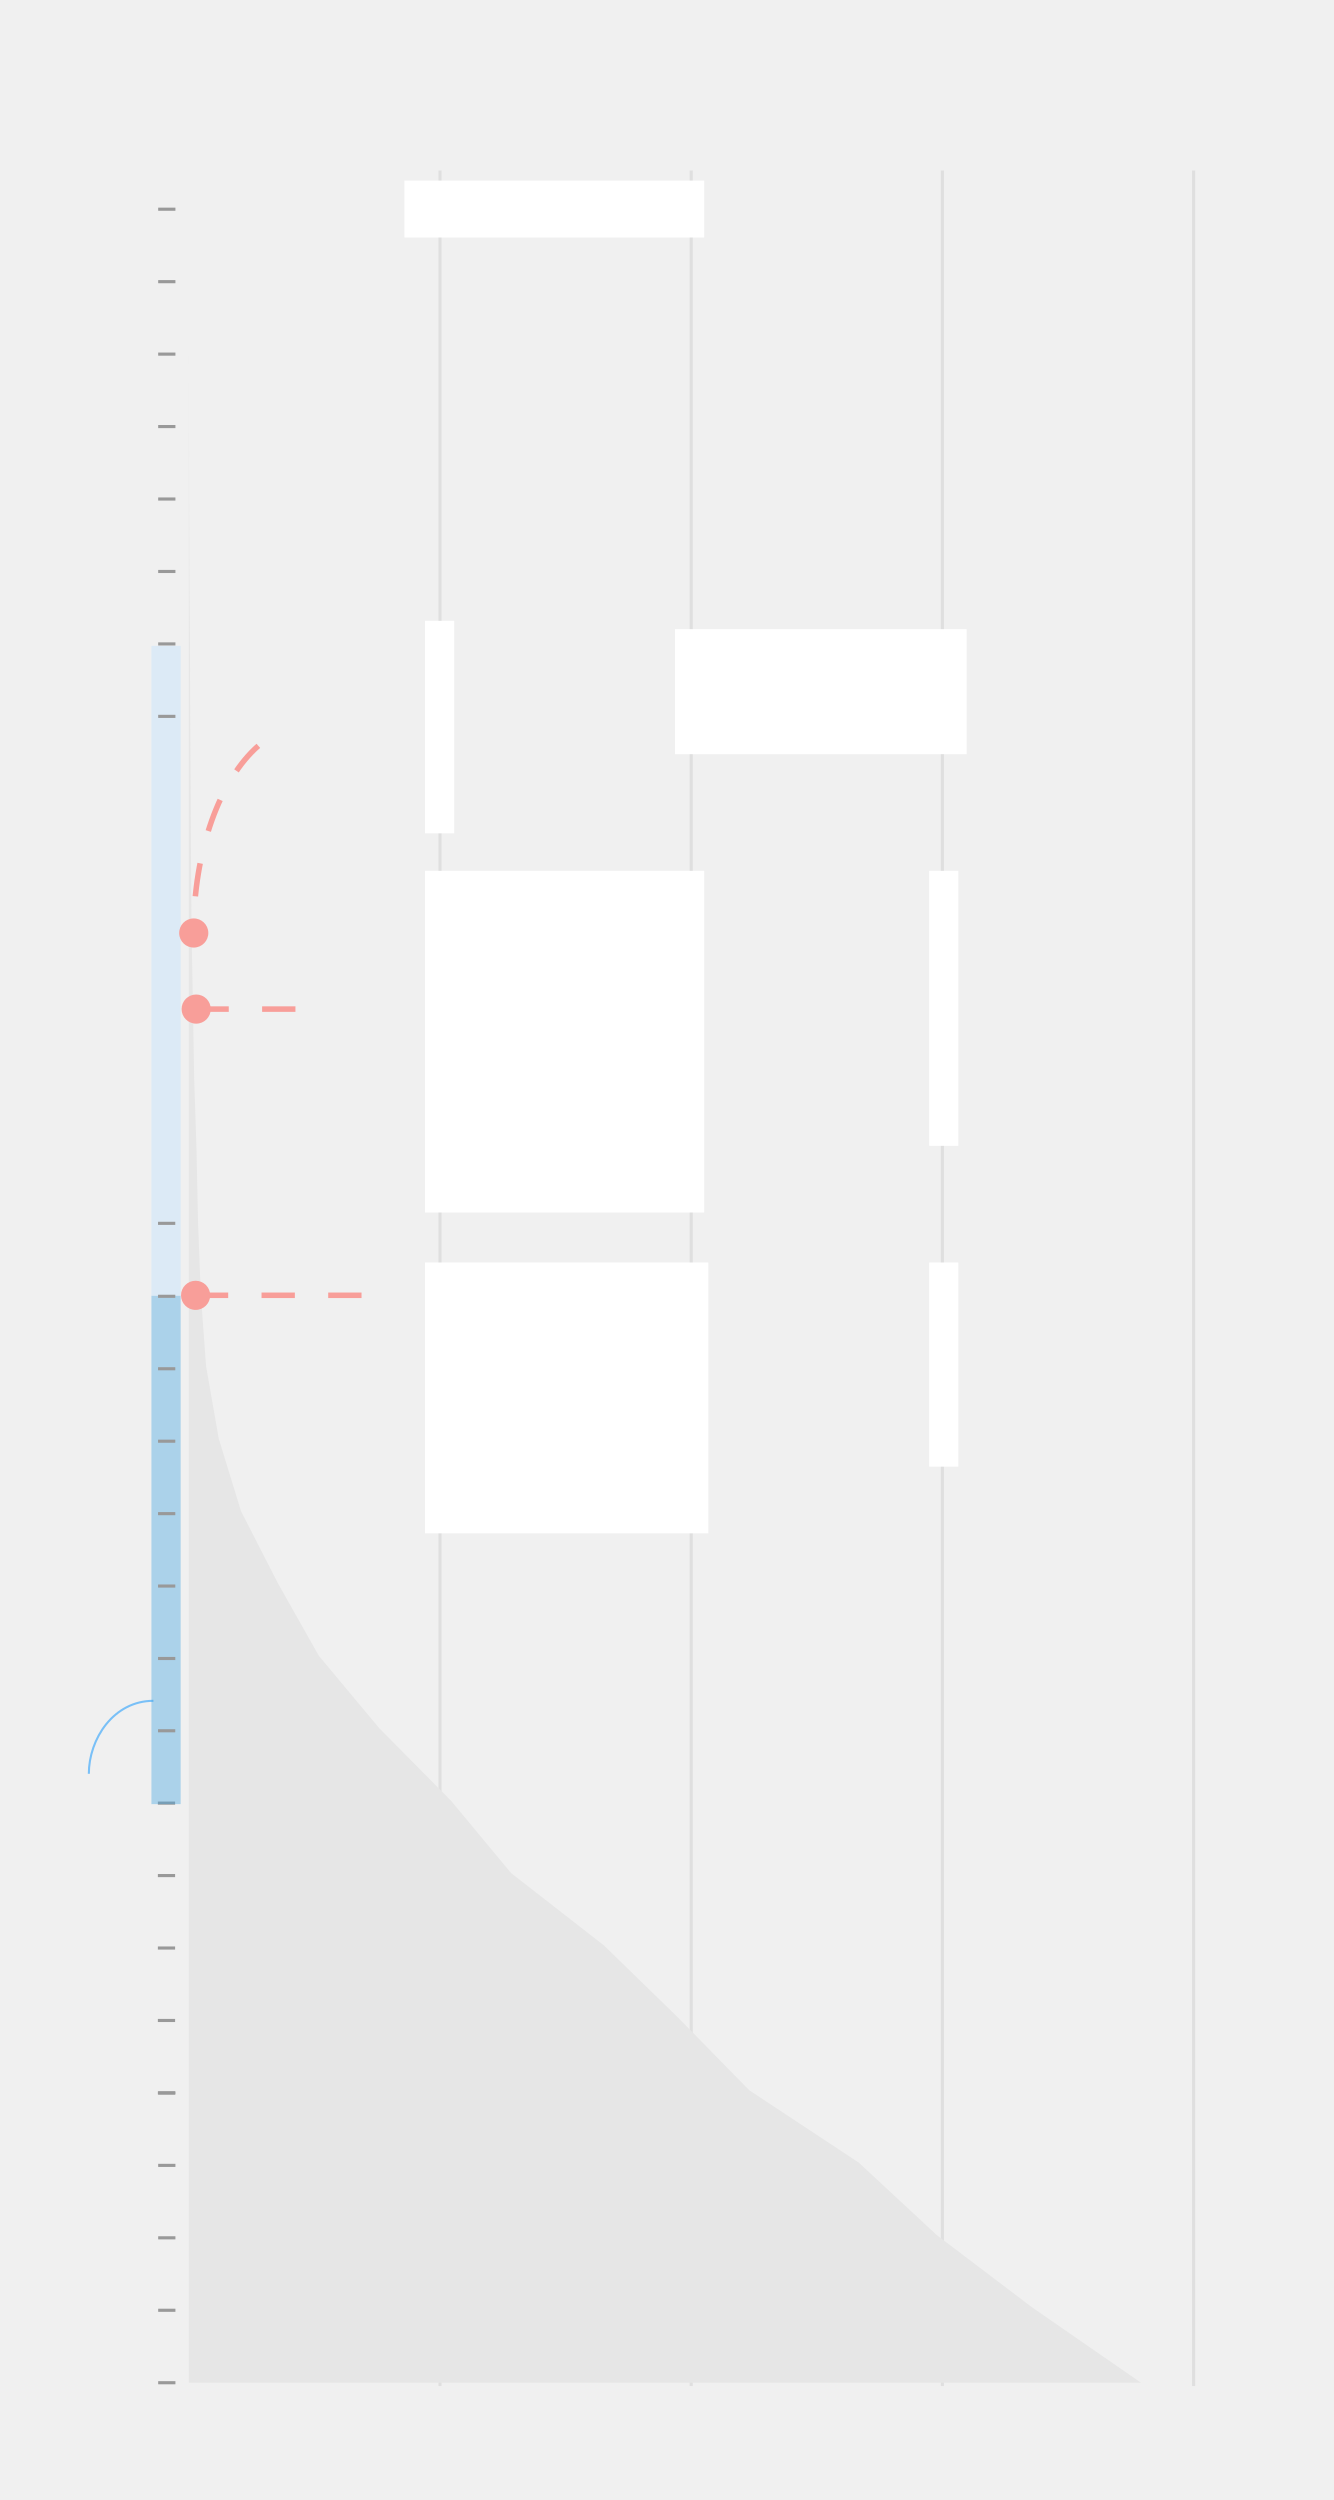
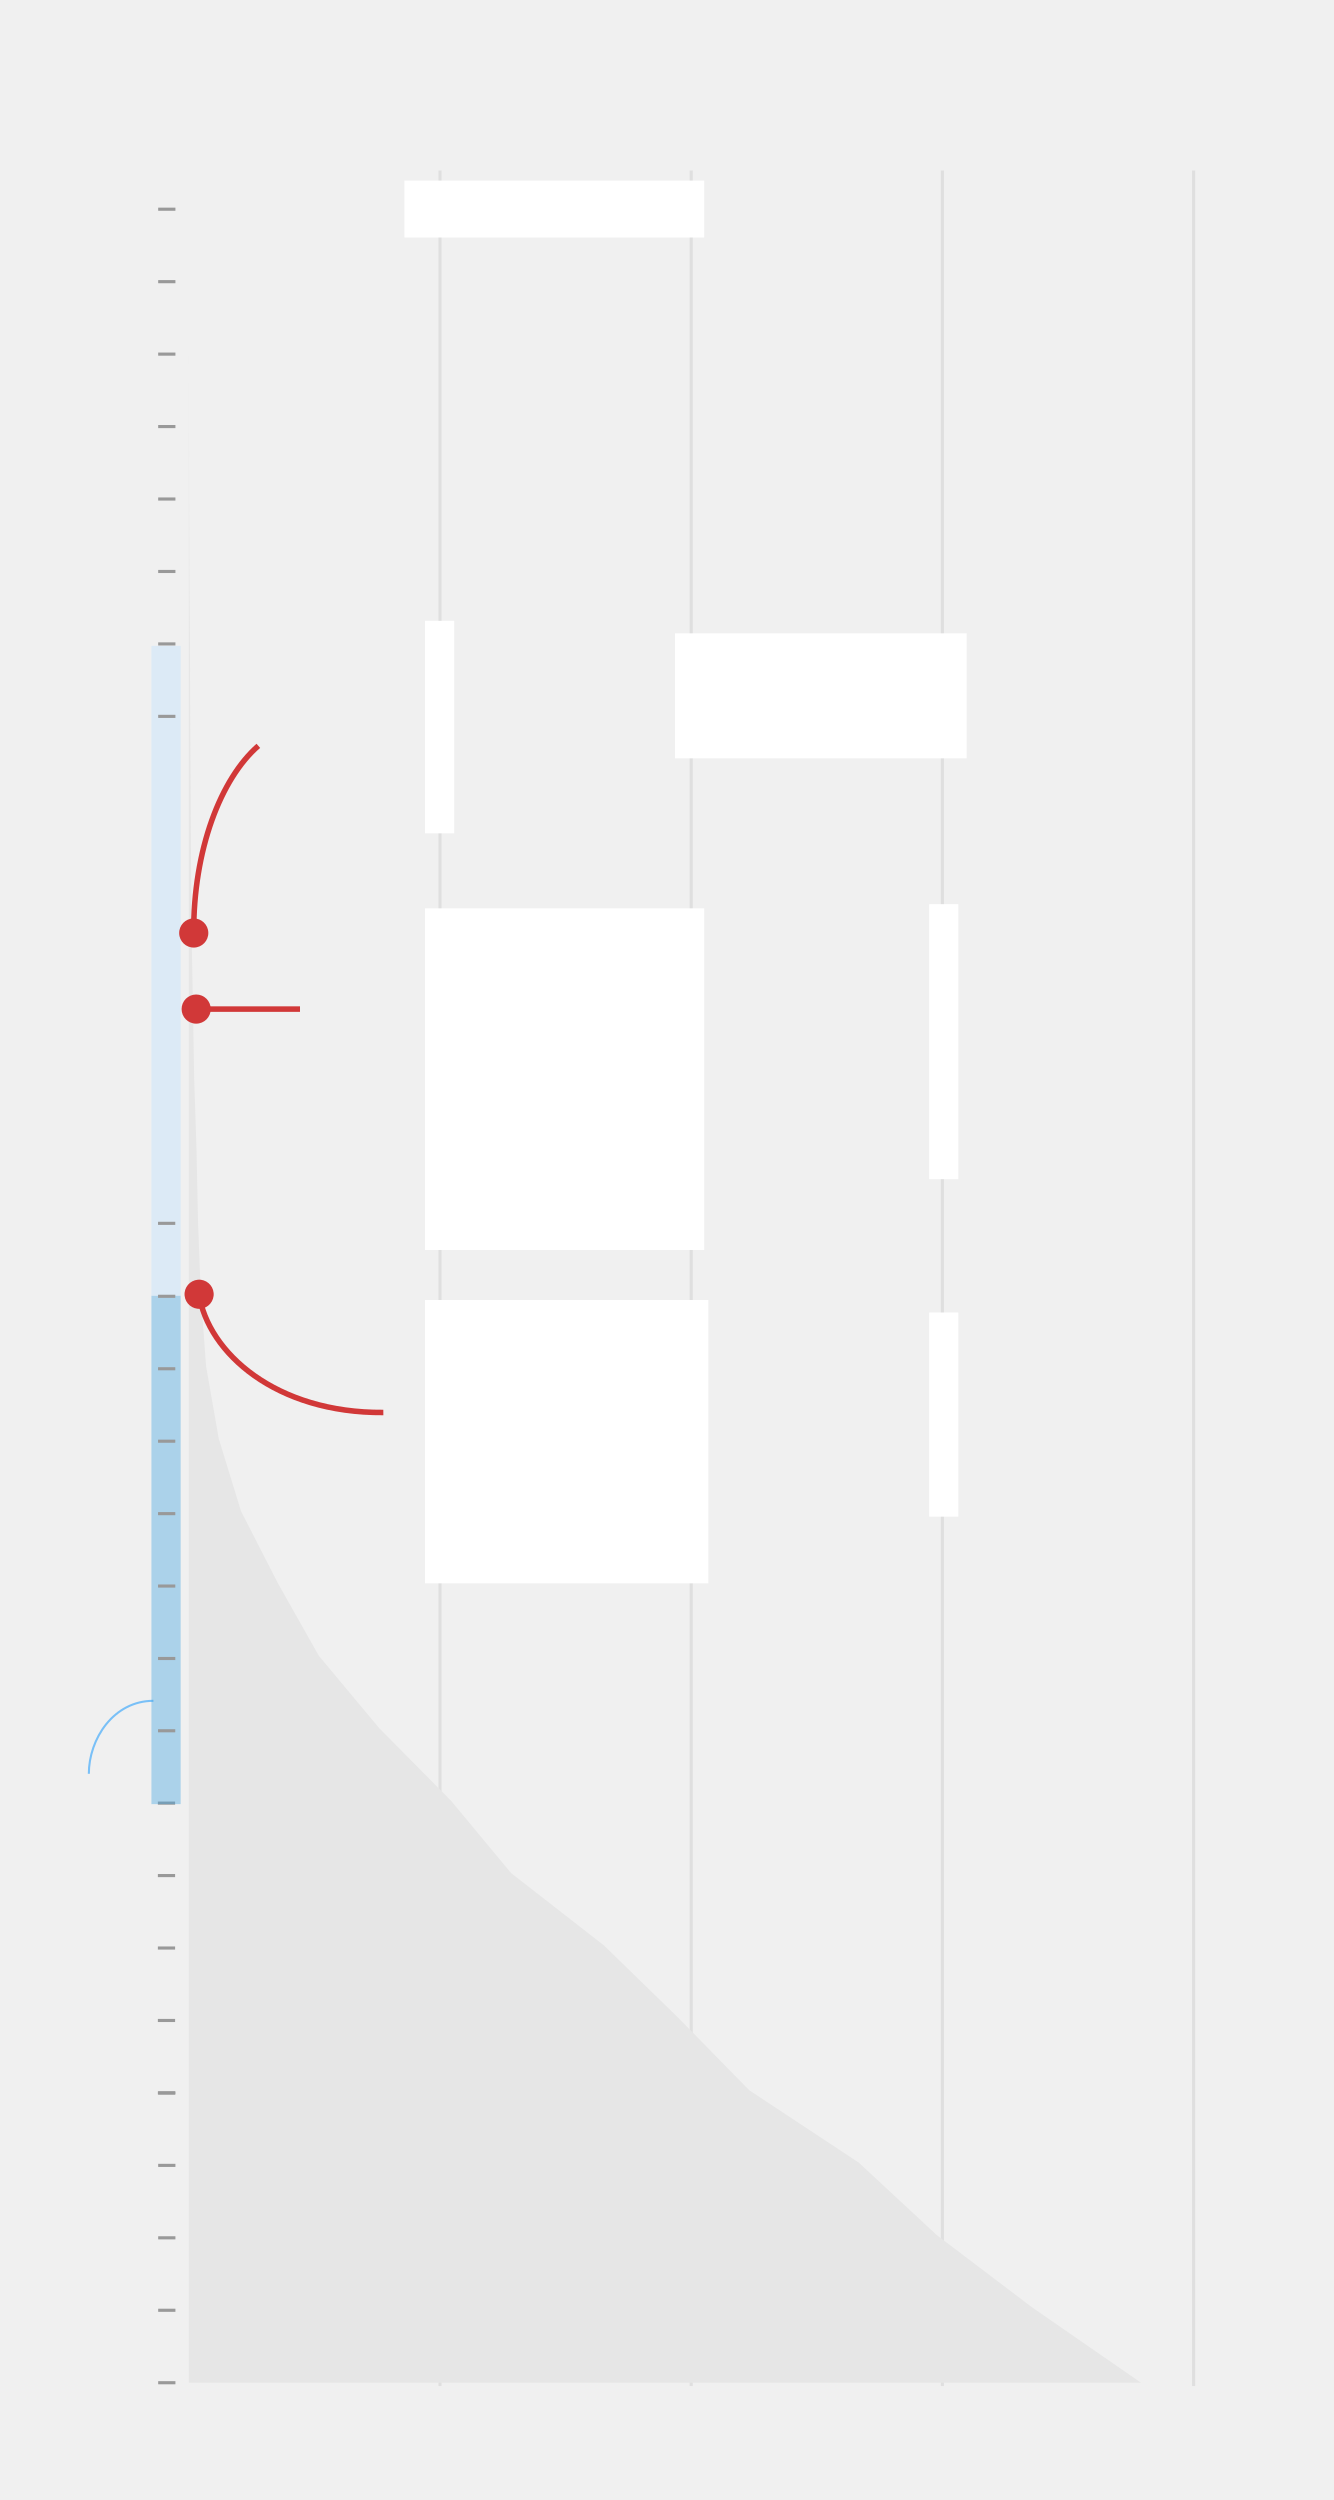
<svg xmlns="http://www.w3.org/2000/svg" version="1.2" baseProfile="tiny" id="g-penn-mobile-img" x="0px" y="0px" viewBox="0 0 320 600" xml:space="preserve">
  <g>
    <rect style="opacity:0.4;" x="-38.15" y="229.489" transform="matrix(-3.107446e-08 1 -1 -3.107446e-08 272.85 193.1497)" fill="#BDE1FF" width="156.001" height="7.022" />
    <line style="opacity:0.2;" fill="none" stroke="#999999" stroke-width="0.75" stroke-miterlimit="10" x1="165.89" y1="572.644" x2="165.89" y2="40.927" />
    <line style="opacity:0.2;" fill="none" stroke="#999999" stroke-width="0.75" stroke-miterlimit="10" x1="226.177" y1="572.644" x2="226.177" y2="40.927" />
    <line style="opacity:0.2;" fill="none" stroke="#999999" stroke-width="0.75" stroke-miterlimit="10" x1="105.603" y1="572.644" x2="105.603" y2="40.927" />
    <line style="opacity:0.2;" fill="none" stroke="#999999" stroke-width="0.75" stroke-miterlimit="10" x1="286.464" y1="572.644" x2="286.464" y2="40.927" />
    <polyline fill="#E6E6E6" points="45.323,49.863 45.323,67.241 45.328,84.619 45.353,101.996 45.388,119.374 45.452,136.752    45.586,154.115 45.641,171.493 45.75,188.871 45.839,206.249 45.973,223.626 46.3,241.004 46.588,258.382 47.158,275.76    47.525,293.137 48.185,310.515 49.46,327.893 52.5,345.271 57.831,362.648 66.724,380.026 76.529,397.404 91.03,414.782    108.23,432.159 122.662,449.537 144.965,466.915 162.809,484.293 179.83,501.671 206.131,519.048 224.828,536.426 247.751,553.804    273.843,571.854 45.323,571.854 45.323,115.669  " />
    <path fill="#E3DACB" stroke="#E3DACB" stroke-width="5" stroke-linecap="round" stroke-linejoin="round" stroke-miterlimit="10" d="   M69.413,178.886" />
    <line fill="none" stroke="#999999" stroke-width="0.75" stroke-miterlimit="10" x1="37.963" y1="50.212" x2="42.101" y2="50.212" />
    <line fill="none" stroke="#999999" stroke-width="0.75" stroke-miterlimit="10" x1="37.963" y1="67.6" x2="42.101" y2="67.6" />
    <rect x="97.064" y="43.341" fill="#FFFFFF" width="71.936" height="13.659" />
    <line fill="none" stroke="#999999" stroke-width="0.75" stroke-miterlimit="10" x1="37.963" y1="84.988" x2="42.101" y2="84.988" />
    <line fill="none" stroke="#999999" stroke-width="0.75" stroke-miterlimit="10" x1="37.963" y1="102.376" x2="42.101" y2="102.376" />
    <line fill="none" stroke="#999999" stroke-width="0.75" stroke-miterlimit="10" x1="37.963" y1="119.765" x2="42.101" y2="119.765" />
    <line fill="none" stroke="#999999" stroke-width="0.75" stroke-miterlimit="10" x1="37.963" y1="137.153" x2="42.101" y2="137.153" />
    <line fill="none" stroke="#999999" stroke-width="0.75" stroke-miterlimit="10" x1="37.963" y1="154.541" x2="42.101" y2="154.541" />
    <line fill="none" stroke="#999999" stroke-width="0.75" stroke-miterlimit="10" x1="37.963" y1="171.929" x2="42.101" y2="171.929" />
    <line fill="none" stroke="#999999" stroke-width="0.75" stroke-miterlimit="10" x1="37.964" y1="502.302" x2="42.101" y2="502.302" />
    <line fill="none" stroke="#999999" stroke-width="0.75" stroke-miterlimit="10" x1="37.964" y1="519.69" x2="42.101" y2="519.69" />
    <line fill="none" stroke="#999999" stroke-width="0.75" stroke-miterlimit="10" x1="37.964" y1="537.078" x2="42.101" y2="537.078" />
    <line fill="none" stroke="#999999" stroke-width="0.75" stroke-miterlimit="10" x1="37.964" y1="554.466" x2="42.101" y2="554.466" />
    <line fill="none" stroke="#999999" stroke-width="0.75" stroke-miterlimit="10" x1="37.964" y1="571.854" x2="42.101" y2="571.854" />
    <path fill="none" stroke="#79C0F7" stroke-width="0.5" stroke-miterlimit="10" d="M36.819,408.195   c-9.581,0-15.498,9.17-15.498,17.516" />
    <line fill="none" stroke="#999999" stroke-width="0.75" stroke-miterlimit="10" x1="37.888" y1="432.75" x2="42.026" y2="432.75" />
    <line fill="none" stroke="#999999" stroke-width="0.75" stroke-miterlimit="10" x1="37.888" y1="450.138" x2="42.026" y2="450.138" />
    <line fill="none" stroke="#999999" stroke-width="0.75" stroke-miterlimit="10" x1="37.888" y1="467.526" x2="42.026" y2="467.526" />
    <line fill="none" stroke="#999999" stroke-width="0.75" stroke-miterlimit="10" x1="37.888" y1="484.914" x2="42.026" y2="484.914" />
    <line fill="none" stroke="#999999" stroke-width="0.75" stroke-miterlimit="10" x1="37.888" y1="502.302" x2="42.026" y2="502.302" />
    <rect style="opacity:0.4;" x="-21.15" y="368.489" transform="matrix(-2.490831e-06 1 -1 -2.490831e-06 411.8492 332.1507)" fill="#44A6E0" width="121.999" height="7.022" />
    <line fill="none" stroke="#999999" stroke-width="0.75" stroke-miterlimit="10" x1="37.926" y1="293.602" x2="42.063" y2="293.602" />
    <line fill="none" stroke="#999999" stroke-width="0.75" stroke-miterlimit="10" x1="37.926" y1="415.384" x2="42.063" y2="415.384" />
    <line fill="none" stroke="#999999" stroke-width="0.75" stroke-miterlimit="10" x1="37.931" y1="311.112" x2="42.069" y2="311.112" />
    <line fill="none" stroke="#999999" stroke-width="0.75" stroke-miterlimit="10" x1="37.931" y1="328.5" x2="42.069" y2="328.5" />
    <line fill="none" stroke="#999999" stroke-width="0.75" stroke-miterlimit="10" x1="37.931" y1="345.888" x2="42.069" y2="345.888" />
    <line fill="none" stroke="#999999" stroke-width="0.75" stroke-miterlimit="10" x1="37.931" y1="363.276" x2="42.069" y2="363.276" />
    <line fill="none" stroke="#999999" stroke-width="0.75" stroke-miterlimit="10" x1="37.931" y1="380.65" x2="42.069" y2="380.65" />
    <line fill="none" stroke="#999999" stroke-width="0.75" stroke-miterlimit="10" x1="37.931" y1="398.038" x2="42.069" y2="398.038" />
    <g>
-       <path fill="none" stroke="#F89E99" stroke-width="1.33" stroke-miterlimit="10" stroke-dasharray="8,8" d="M62,179    c-8.983,7.829-15.643,24.937-15.51,45.096" />
+       <path fill="none" stroke="#D13838" stroke-width="1.33" stroke-miterlimit="10" d="M62,179    c-8.983,7.829-15.643,24.937-15.51,45.096" />
      <g>
-         <path fill="#F89E99" d="M42.999,223.995c0.041,1.932,1.641,3.466,3.574,3.425c1.932-0.041,3.466-1.641,3.425-3.574     c-0.041-1.932-1.641-3.466-3.574-3.425C44.492,220.462,42.958,222.062,42.999,223.995z" />
+         <path fill="#D13838" d="M42.999,223.995c0.041,1.932,1.641,3.466,3.574,3.425c1.932-0.041,3.466-1.641,3.425-3.574     c-0.041-1.932-1.641-3.466-3.574-3.425C44.492,220.462,42.958,222.062,42.999,223.995z" />
      </g>
    </g>
    <g>
-       <line fill="none" stroke="#F89E99" stroke-width="1.33" stroke-miterlimit="10" stroke-dasharray="8,8" x1="46.906" y1="242.18" x2="76" y2="242.179" />
+       <line fill="none" stroke="#D13838" stroke-width="1.33" stroke-miterlimit="10" x1="46.906" y1="242.18" x2="72" y2="242.179" />
      <g>
-         <path fill="#F89E99" d="M47.081,245.68c-1.933,0-3.5-1.567-3.5-3.5c0-1.933,1.567-3.5,3.5-3.5s3.5,1.567,3.5,3.5     S49.014,245.68,47.081,245.68z" />
-       </g>
-     </g>
-     <g>
-       <line fill="none" stroke="#F89E99" stroke-width="1.33" stroke-miterlimit="10" stroke-dasharray="8,8" x1="46.768" y1="310.879" x2="92.863" y2="310.878" />
-       <g>
-         <path fill="#F89E99" d="M46.944,314.379c-1.933,0-3.5-1.567-3.5-3.5c0-1.933,1.567-3.5,3.5-3.5s3.5,1.567,3.5,3.5     C50.444,312.812,48.876,314.379,46.944,314.379z" />
+         <path fill="#D13838" d="M47.081,245.68c-1.933,0-3.5-1.567-3.5-3.5s1.567-3.5,3.5-3.5s3.5,1.567,3.5,3.5     C50.581,244.112,49.014,245.68,47.081,245.68z" />
      </g>
    </g>
    <rect x="102" y="149" fill="#FFFFFF" width="7" height="51" />
-     <rect x="162" y="151" fill="#FFFFFF" width="70" height="30" />
-     <rect x="102" y="209" fill="#FFFFFF" width="67" height="82" />
-     <rect x="223" y="209" fill="#FFFFFF" width="7" height="66" />
-     <rect x="102" y="303" fill="#FFFFFF" width="68" height="65" />
-     <rect x="223" y="303" fill="#FFFFFF" width="7" height="49" />
+     <rect x="162" y="152" fill="#FFFFFF" width="70" height="30" />
+     <rect x="102" y="218" fill="#FFFFFF" width="67" height="82" />
+     <rect x="223" y="217" fill="#FFFFFF" width="7" height="66" />
+     <rect x="102" y="312" fill="#FFFFFF" width="68" height="68" />
+     <rect x="223" y="315" fill="#FFFFFF" width="7" height="49" />
+     <g>
+       <path fill="none" stroke="#D13838" stroke-width="1.33" stroke-miterlimit="10" d="M92,338.998    c-25.65,0.18-42.111-14.22-44.271-28.55" />
+       <g>
+         <path fill="#D13838" d="M51.275,310.32c-0.166-1.926-1.862-3.353-3.788-3.187c-1.926,0.166-3.353,1.862-3.187,3.788     c0.166,1.926,1.862,3.353,3.788,3.186S51.441,312.246,51.275,310.32z" />
+       </g>
+     </g>
  </g>
  <style>
#g-penn-mobile-img rect, #g-penn-mobile-img circle, #g-penn-mobile-img path, #g-penn-mobile-img line, #g-penn-mobile-img polyline { vector-effect: non-scaling-stroke; }
</style>
</svg>
